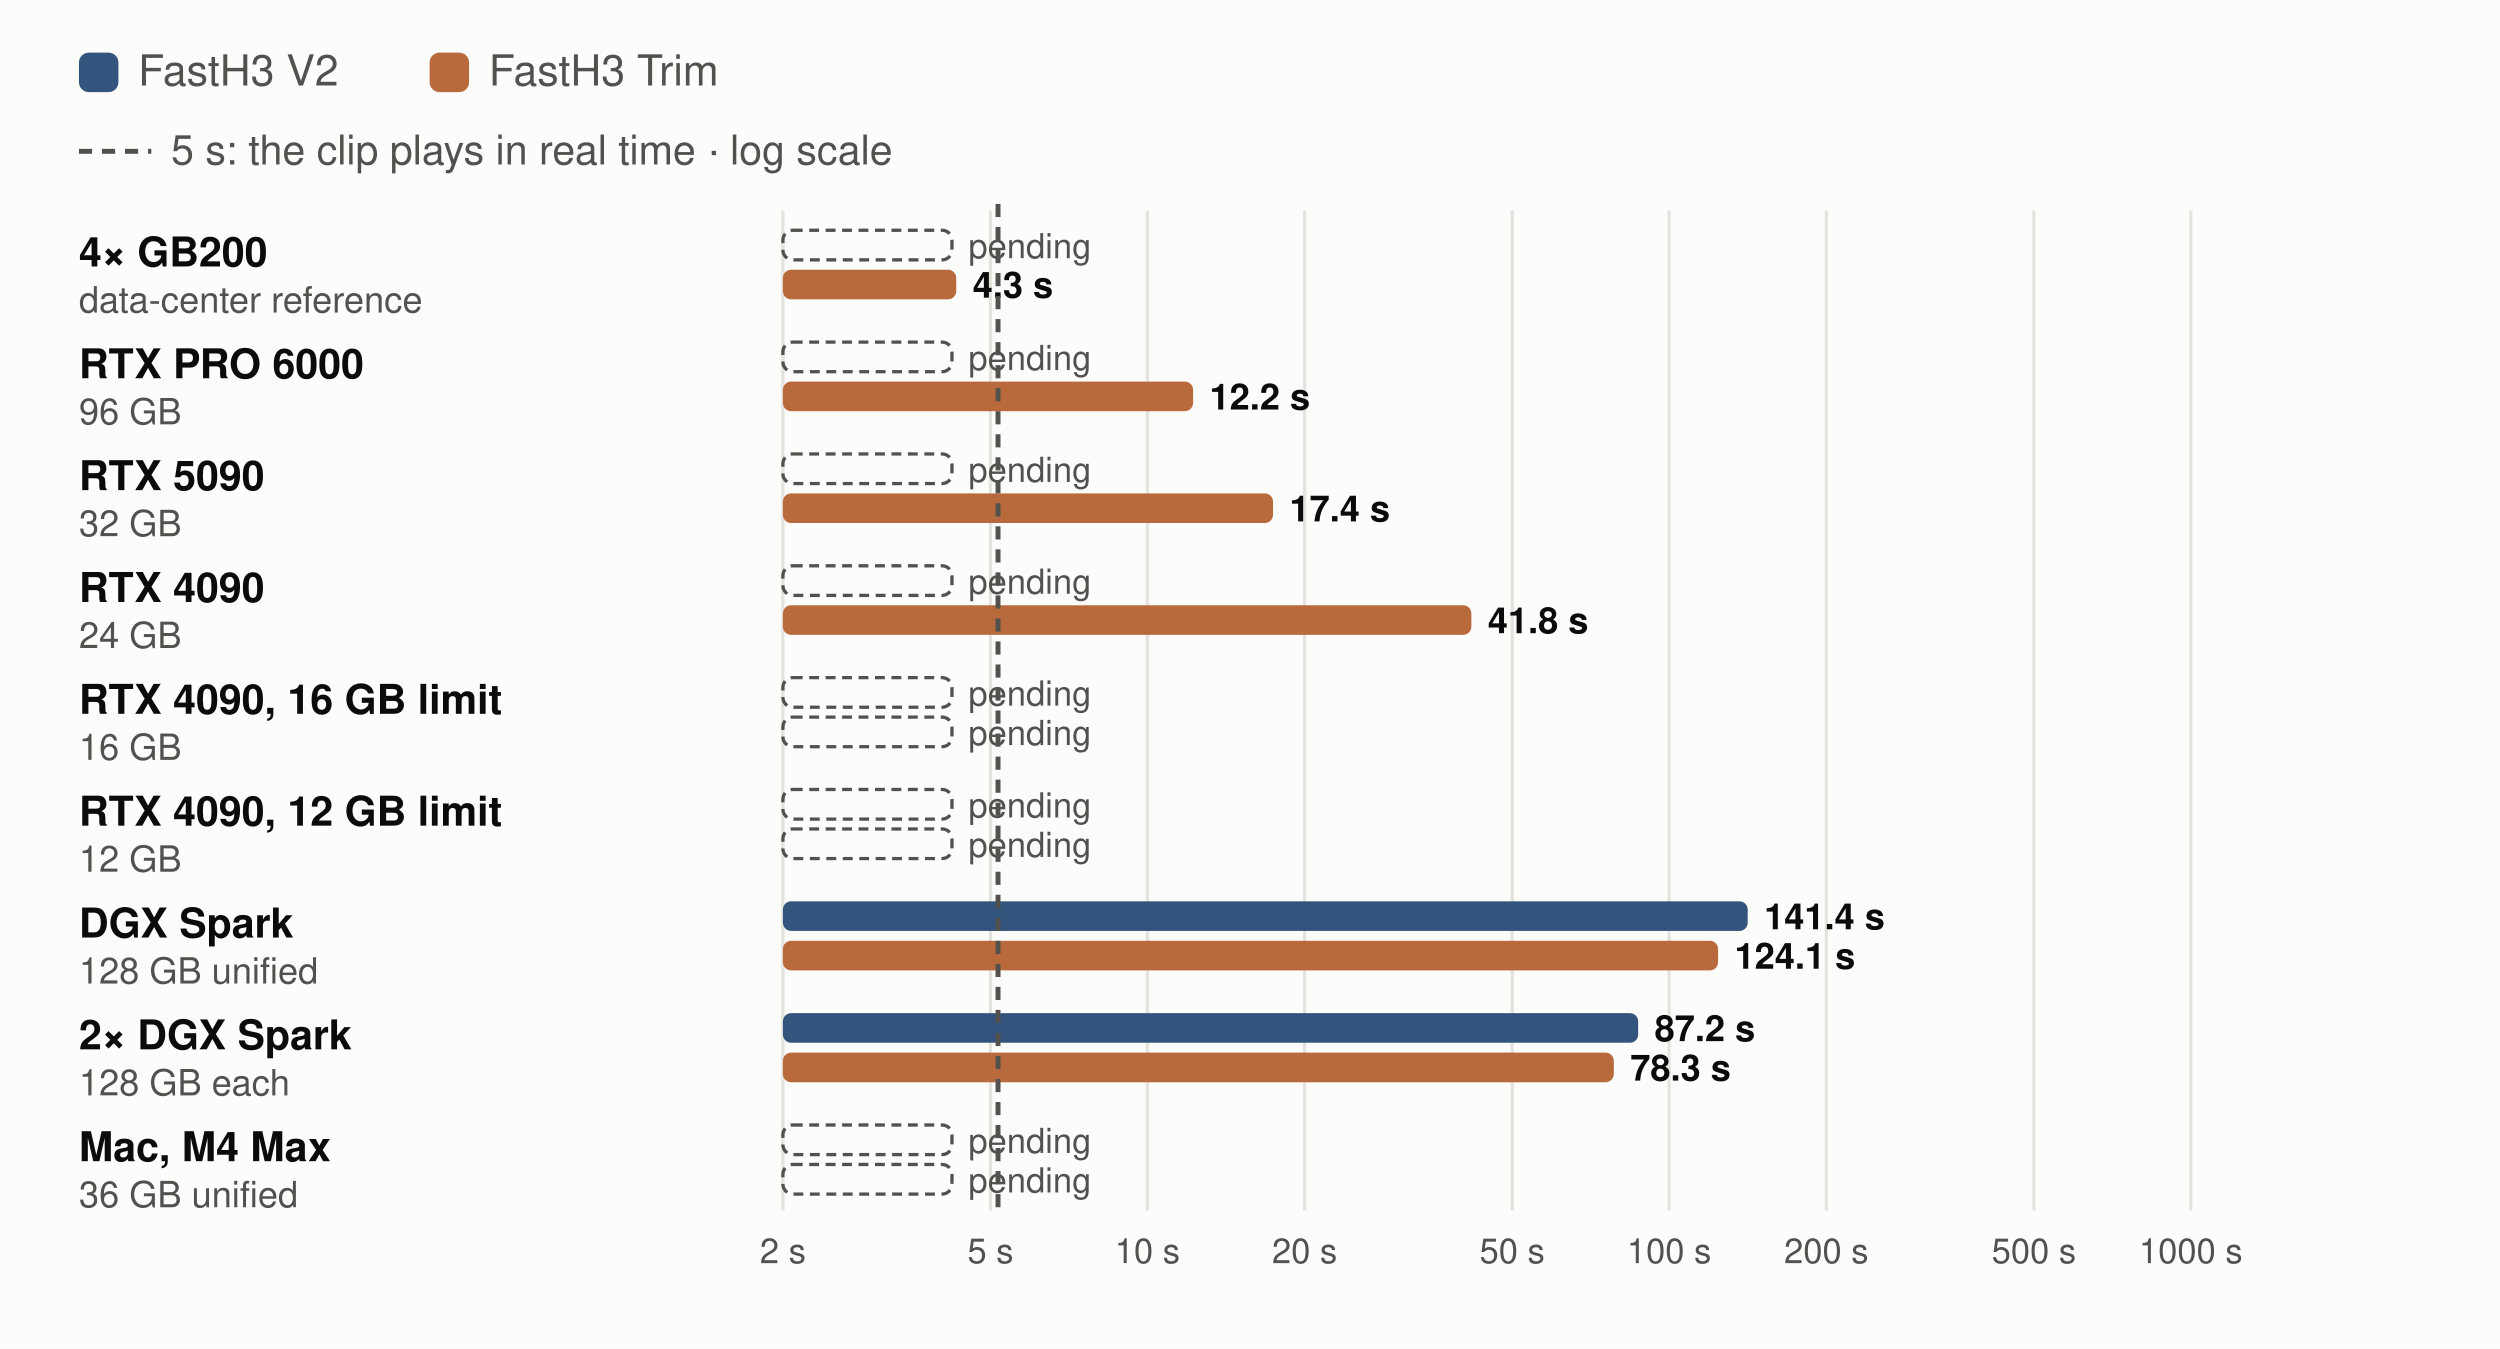
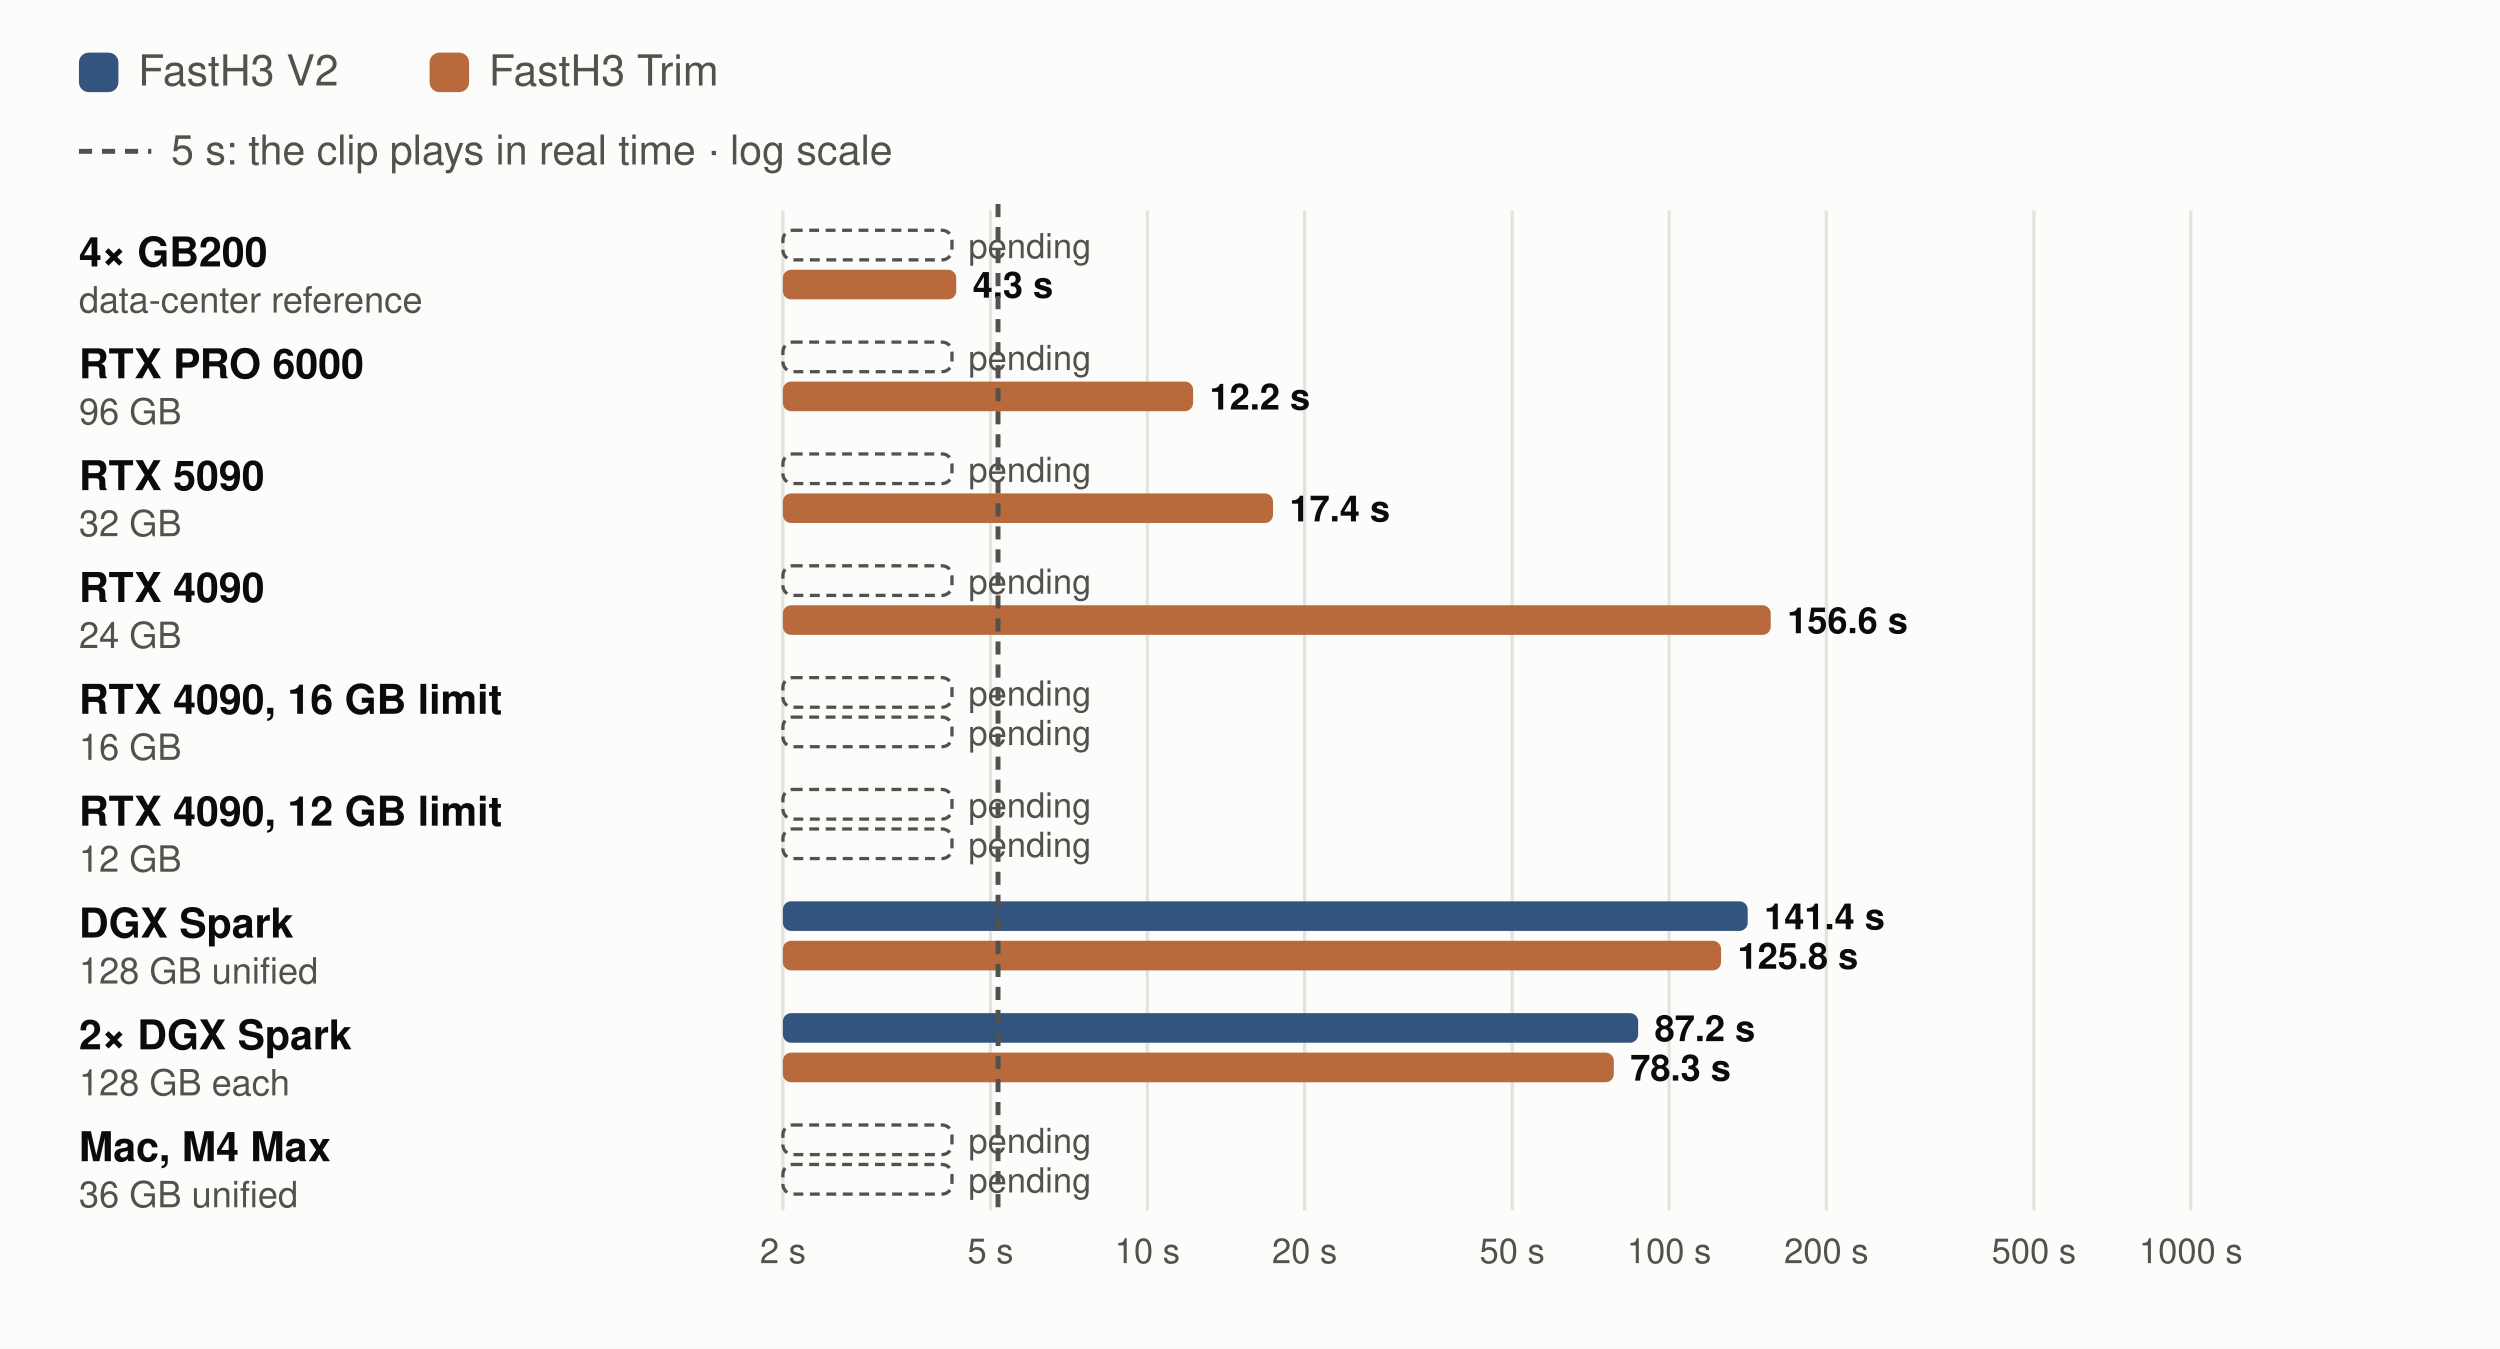
<svg xmlns="http://www.w3.org/2000/svg" width="760" height="410" viewBox="0 0 760 410" role="img" aria-labelledby="t d">
  <style>
  .bg{fill:#fcfcfb} .t1{fill:#0b0b0b} .t2{fill:#52514e} .grid{stroke:#e4e3de} .axis{stroke:#9b9a95}
  .s1{fill:#33557d} .s2{fill:#b86a3c} .s3{fill:#b5afa5} .drop{fill:#b0463c} .ref{stroke:#52514e}
  .gap{stroke:#fcfcfb} .on{fill:#ffffff} .on3{fill:#0b0b0b} .est{fill:none;stroke:#52514e}
  .ring{fill:none;stroke:#0b0b0b}
  text{font-family:-apple-system,BlinkMacSystemFont,"Segoe UI",Helvetica,Arial,sans-serif}
  @media (prefers-color-scheme: dark){
    .bg{fill:#1a1a19} .t1{fill:#ffffff} .t2{fill:#c3c2b7} .grid{stroke:#2e2e2c} .axis{stroke:#6b6a66}
    .s1{fill:#7393bb} .s2{fill:#c27448} .s3{fill:#69655e} .drop{fill:#c9605a} .ref{stroke:#c3c2b7}
    .gap{stroke:#1a1a19} .on{fill:#0b0b0b} .on3{fill:#ffffff} .est{fill:none;stroke:#c3c2b7}
    .ring{fill:none;stroke:#ffffff}
  }
</style>
  <rect class="bg" width="760" height="410" />
  <rect class="s1" x="24" y="16" width="12" height="12" rx="3" />
  <text class="t2" x="42" y="26" font-size="13">FastH3 V2</text>
  <rect class="s2" x="130.6" y="16" width="12" height="12" rx="3" />
  <text class="t2" x="148.6" y="26" font-size="13">FastH3 Trim</text>
  <line class="ref" x1="24" x2="46" y1="46" y2="46" stroke-width="1.5" stroke-dasharray="4 3" />
  <text class="t2" x="52" y="50" font-size="12.5">5 s: the clip plays in real time · log scale</text>
  <line class="grid" x1="238.0" x2="238.0" y1="64" y2="368" stroke-width="1" />
  <text class="t2" x="238.0" y="384" font-size="10.5" text-anchor="middle">2 s</text>
  <line class="grid" x1="301.1" x2="301.1" y1="64" y2="368" stroke-width="1" />
  <text class="t2" x="301.1" y="384" font-size="10.5" text-anchor="middle">5 s</text>
  <line class="grid" x1="348.8" x2="348.8" y1="64" y2="368" stroke-width="1" />
  <text class="t2" x="348.8" y="384" font-size="10.5" text-anchor="middle">10 s</text>
  <line class="grid" x1="396.6" x2="396.6" y1="64" y2="368" stroke-width="1" />
  <text class="t2" x="396.6" y="384" font-size="10.5" text-anchor="middle">20 s</text>
  <line class="grid" x1="459.7" x2="459.7" y1="64" y2="368" stroke-width="1" />
  <text class="t2" x="459.7" y="384" font-size="10.5" text-anchor="middle">50 s</text>
  <line class="grid" x1="507.4" x2="507.4" y1="64" y2="368" stroke-width="1" />
  <text class="t2" x="507.4" y="384" font-size="10.5" text-anchor="middle">100 s</text>
  <line class="grid" x1="555.2" x2="555.2" y1="64" y2="368" stroke-width="1" />
  <text class="t2" x="555.2" y="384" font-size="10.5" text-anchor="middle">200 s</text>
  <line class="grid" x1="618.3" x2="618.3" y1="64" y2="368" stroke-width="1" />
  <text class="t2" x="618.3" y="384" font-size="10.5" text-anchor="middle">500 s</text>
  <line class="grid" x1="666.0" x2="666.0" y1="64" y2="368" stroke-width="1" />
  <text class="t2" x="666.0" y="384" font-size="10.5" text-anchor="middle">1000 s</text>
  <text class="t1" x="24" y="81" font-size="12.5" font-weight="600">4× GB200</text>
  <text class="t2" x="24" y="95" font-size="11">data-center reference</text>
  <rect class="est" x="238" y="70" width="51.4" height="9" rx="3" stroke-width="1" stroke-dasharray="3 2" />
  <text class="t2" x="294.4" y="78.5" font-size="10.5">pending</text>
  <rect class="s2" x="238" y="82" width="52.7" height="9" rx="2.5" />
  <text class="t1" x="295.7" y="90.5" font-size="11" font-weight="700">4.3 s</text>
  <text class="t1" x="24" y="115" font-size="12.5" font-weight="600">RTX PRO 6000</text>
  <text class="t2" x="24" y="129" font-size="11">96 GB</text>
  <rect class="est" x="238" y="104" width="51.4" height="9" rx="3" stroke-width="1" stroke-dasharray="3 2" />
  <text class="t2" x="294.4" y="112.5" font-size="10.5">pending</text>
  <rect class="s2" x="238" y="116" width="124.7" height="9" rx="2.5" />
  <text class="t1" x="367.7" y="124.5" font-size="11" font-weight="700">12.2 s</text>
  <text class="t1" x="24" y="149" font-size="12.5" font-weight="600">RTX 5090</text>
  <text class="t2" x="24" y="163" font-size="11">32 GB</text>
  <rect class="est" x="238" y="138" width="51.4" height="9" rx="3" stroke-width="1" stroke-dasharray="3 2" />
  <text class="t2" x="294.4" y="146.5" font-size="10.5">pending</text>
  <rect class="s2" x="238" y="150" width="149.0" height="9" rx="2.5" />
  <text class="t1" x="392.0" y="158.5" font-size="11" font-weight="700">17.4 s</text>
  <text class="t1" x="24" y="183" font-size="12.5" font-weight="600">RTX 4090</text>
  <text class="t2" x="24" y="197" font-size="11">24 GB</text>
  <rect class="est" x="238" y="172" width="51.4" height="9" rx="3" stroke-width="1" stroke-dasharray="3 2" />
  <text class="t2" x="294.4" y="180.5" font-size="10.5">pending</text>
-   <rect class="s2" x="238" y="184" width="209.3" height="9" rx="2.5" />
-   <text class="t1" x="452.3" y="192.5" font-size="11" font-weight="700">41.8 s</text>
+   <rect class="s2" x="238" y="184" width="300.3" height="9" rx="2.5" />
+   <text class="t1" x="543.3" y="192.5" font-size="11" font-weight="700">156.6 s</text>
  <text class="t1" x="24" y="217" font-size="12.5" font-weight="600">RTX 4090, 16 GB limit</text>
  <text class="t2" x="24" y="231" font-size="11">16 GB</text>
  <rect class="est" x="238" y="206" width="51.4" height="9" rx="3" stroke-width="1" stroke-dasharray="3 2" />
  <text class="t2" x="294.4" y="214.5" font-size="10.5">pending</text>
  <rect class="est" x="238" y="218" width="51.4" height="9" rx="3" stroke-width="1" stroke-dasharray="3 2" />
  <text class="t2" x="294.4" y="226.5" font-size="10.5">pending</text>
  <text class="t1" x="24" y="251" font-size="12.5" font-weight="600">RTX 4090, 12 GB limit</text>
  <text class="t2" x="24" y="265" font-size="11">12 GB</text>
  <rect class="est" x="238" y="240" width="51.4" height="9" rx="3" stroke-width="1" stroke-dasharray="3 2" />
  <text class="t2" x="294.4" y="248.5" font-size="10.5">pending</text>
  <rect class="est" x="238" y="252" width="51.4" height="9" rx="3" stroke-width="1" stroke-dasharray="3 2" />
  <text class="t2" x="294.4" y="260.5" font-size="10.5">pending</text>
  <text class="t1" x="24" y="285" font-size="12.5" font-weight="600">DGX Spark</text>
  <text class="t2" x="24" y="299" font-size="11">128 GB unified</text>
  <rect class="s1" x="238" y="274" width="293.3" height="9" rx="2.5" />
  <text class="t1" x="536.3" y="282.5" font-size="11" font-weight="700">141.4 s</text>
-   <rect class="s2" x="238" y="286" width="284.3" height="9" rx="2.5" />
-   <text class="t1" x="527.3" y="294.5" font-size="11" font-weight="700">124.1 s</text>
+   <rect class="s2" x="238" y="286" width="285.2" height="9" rx="2.5" />
+   <text class="t1" x="528.2" y="294.5" font-size="11" font-weight="700">125.8 s</text>
  <text class="t1" x="24" y="319" font-size="12.5" font-weight="600">2× DGX Spark</text>
  <text class="t2" x="24" y="333" font-size="11">128 GB each</text>
  <rect class="s1" x="238" y="308" width="260.0" height="9" rx="2.5" />
  <text class="t1" x="503.0" y="316.5" font-size="11" font-weight="700">87.2 s</text>
  <rect class="s2" x="238" y="320" width="252.6" height="9" rx="2.5" />
  <text class="t1" x="495.6" y="328.5" font-size="11" font-weight="700">78.3 s</text>
  <text class="t1" x="24" y="353" font-size="12.5" font-weight="600">Mac, M4 Max</text>
  <text class="t2" x="24" y="367" font-size="11">36 GB unified</text>
  <rect class="est" x="238" y="342" width="51.4" height="9" rx="3" stroke-width="1" stroke-dasharray="3 2" />
  <text class="t2" x="294.4" y="350.5" font-size="10.5">pending</text>
  <rect class="est" x="238" y="354" width="51.4" height="9" rx="3" stroke-width="1" stroke-dasharray="3 2" />
  <text class="t2" x="294.4" y="362.5" font-size="10.5">pending</text>
  <line class="ref" x1="303.4" x2="303.4" y1="62" y2="370" stroke-width="1.5" stroke-dasharray="4 3" />
</svg>
